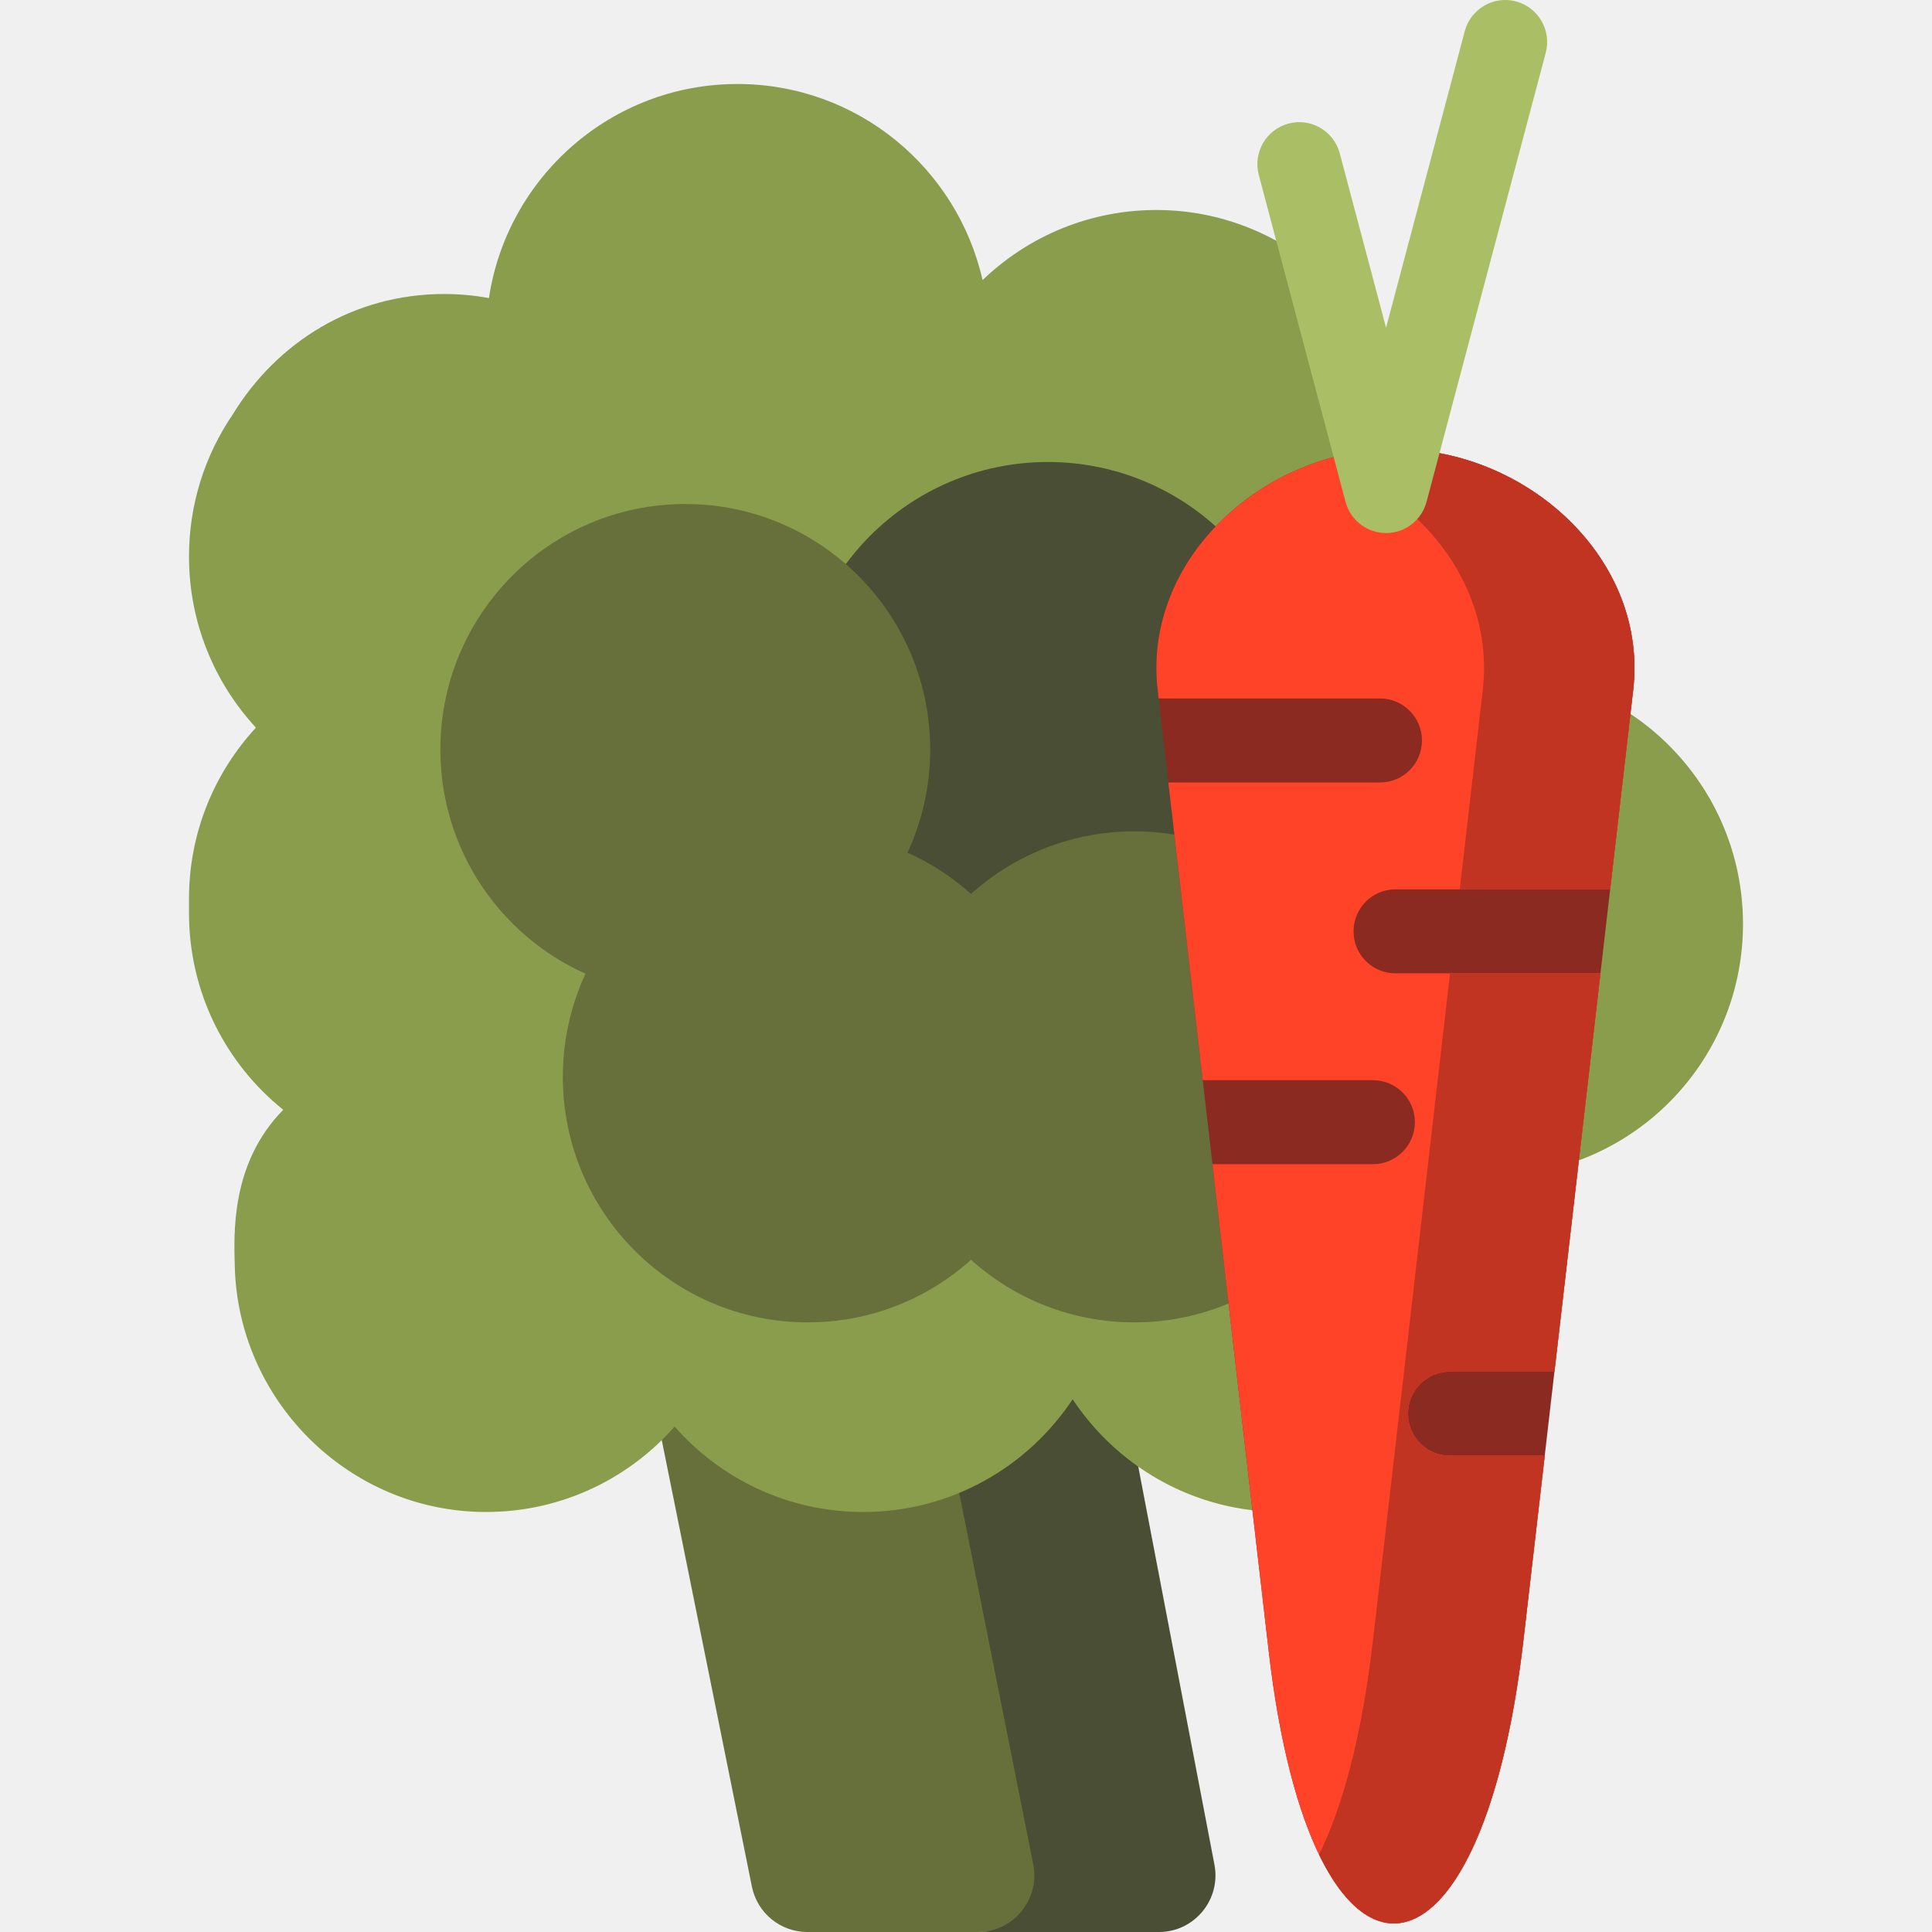
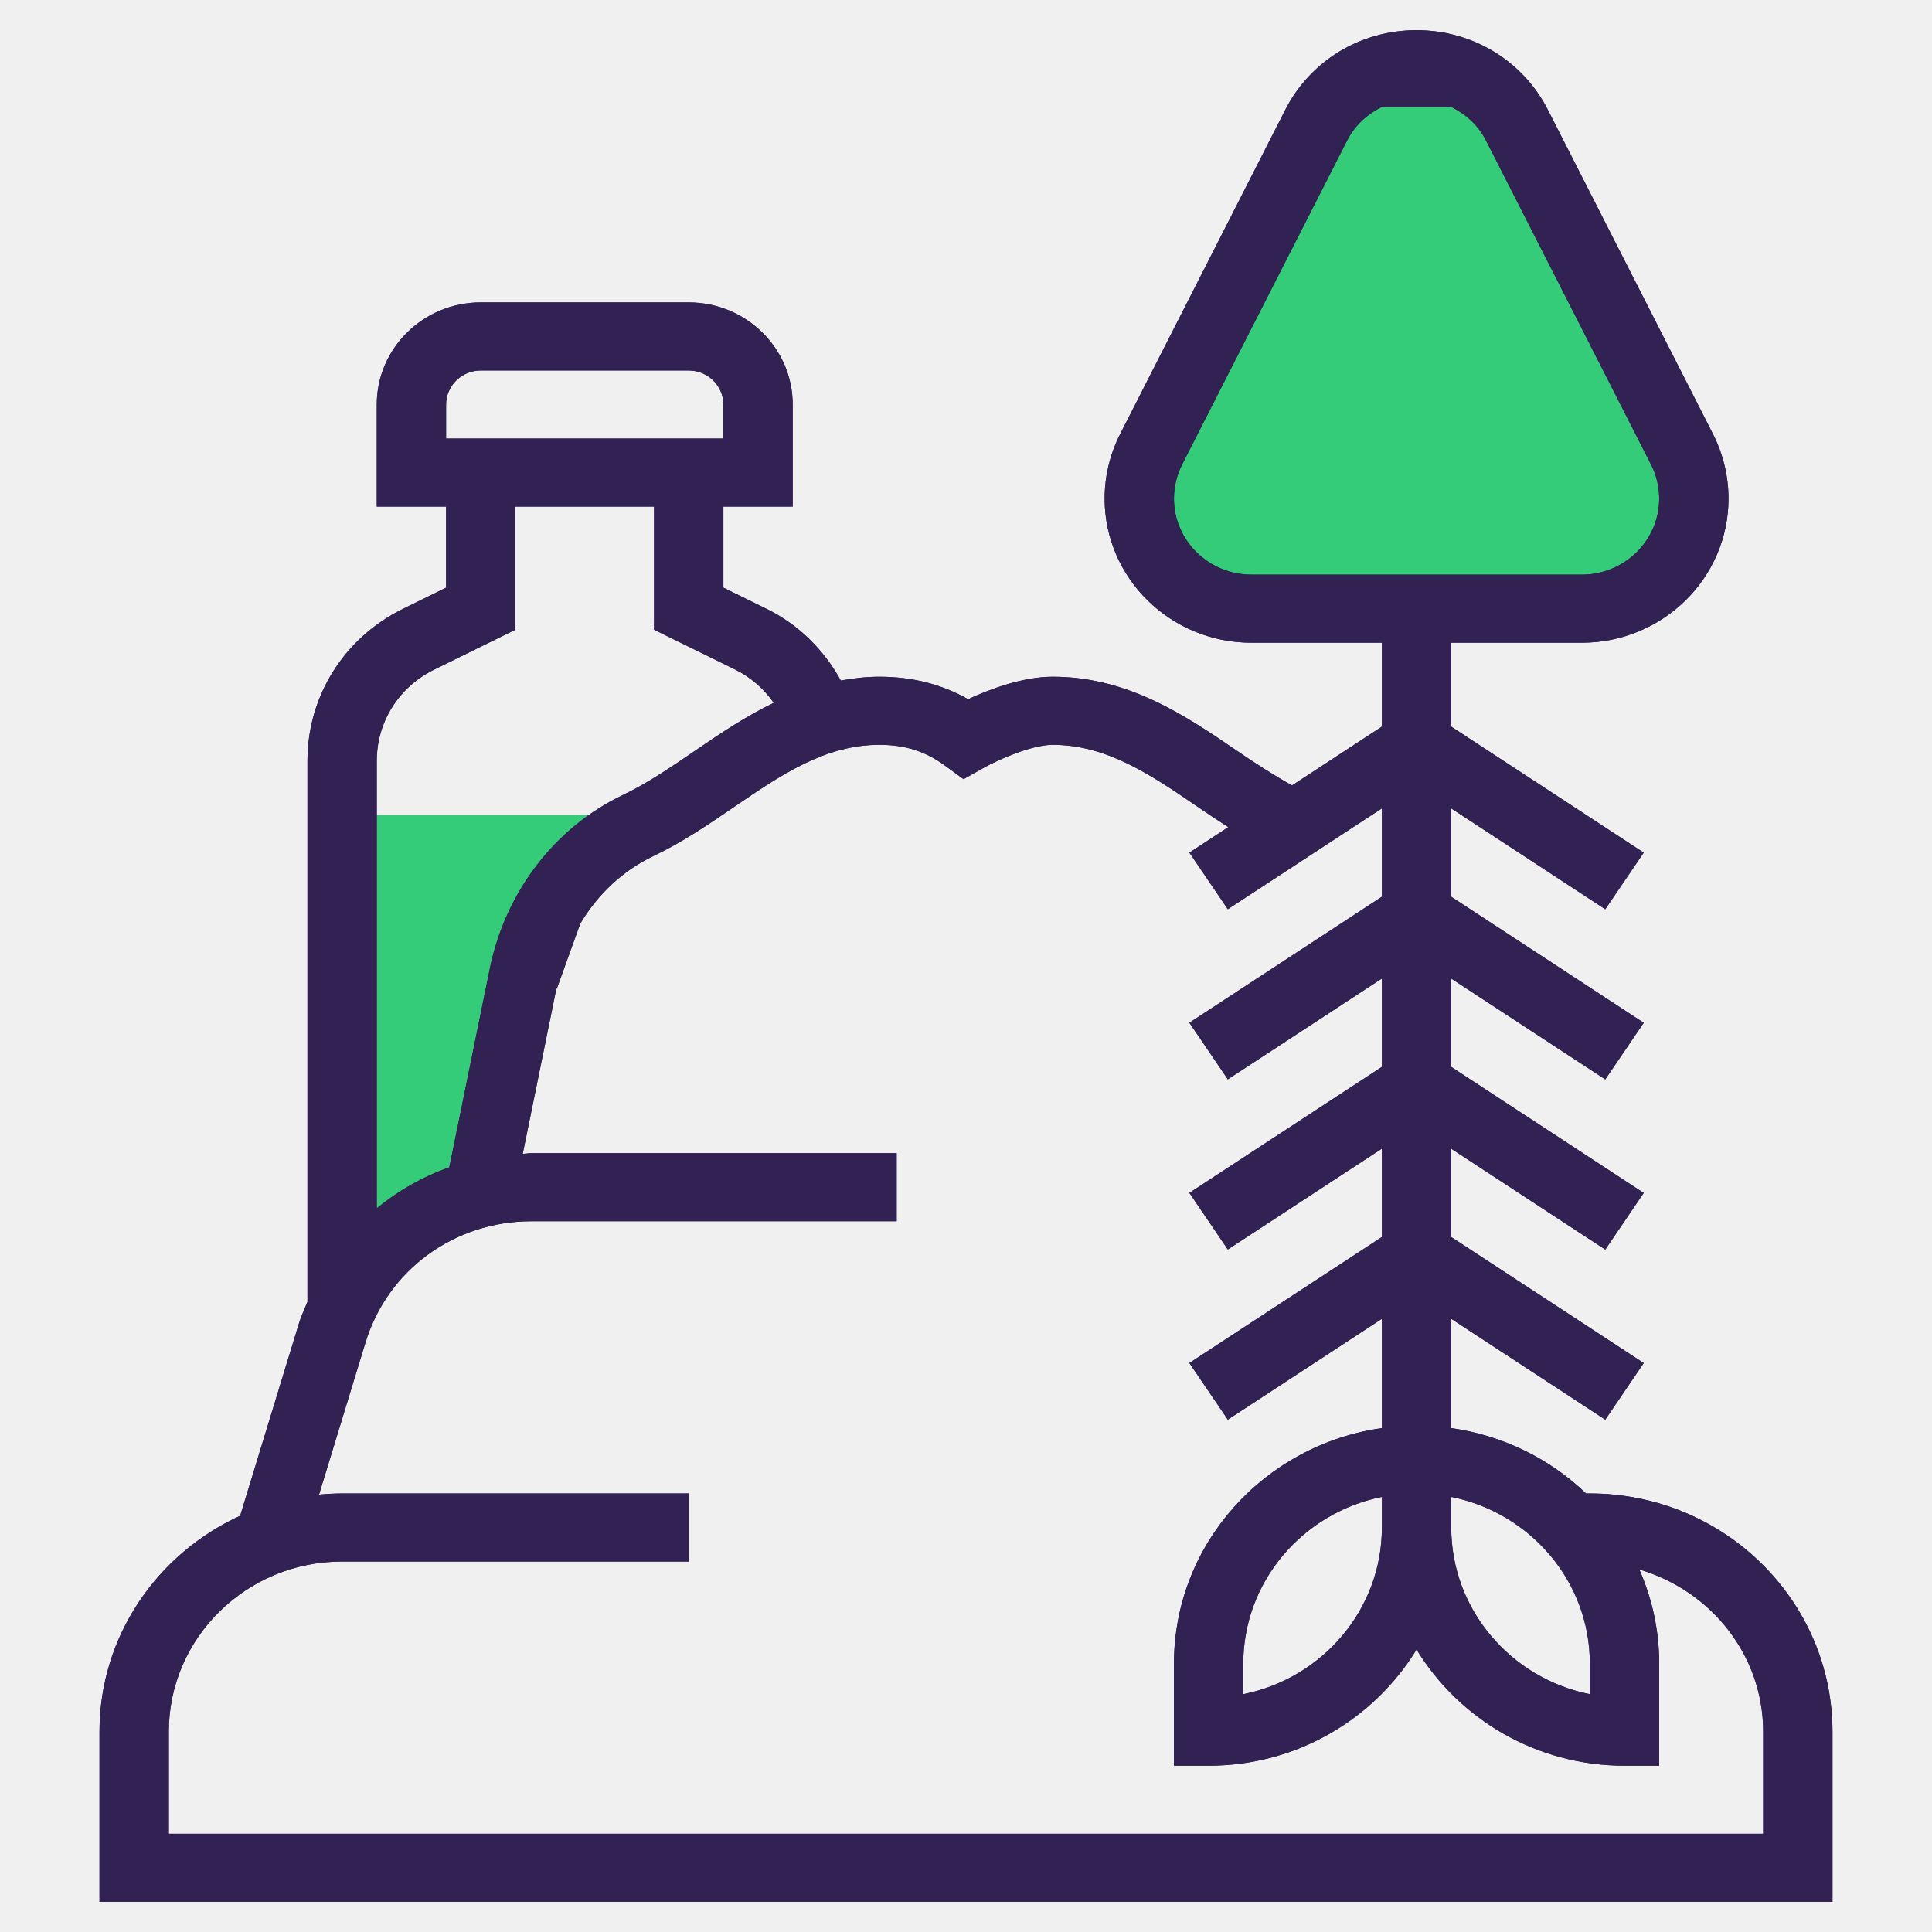
- <svg xmlns="http://www.w3.org/2000/svg" height="800px" width="800px" version="1.1" id="Layer_1" viewBox="0 0 512 512" xml:space="preserve">
-   <path style="fill:#4A4E34;" d="M282.147,286.761l39.672,207.281c1.851,9.291-5.238,17.957-14.689,17.957h-45.19  c-7.128,0-13.267-5.034-14.681-12.038l-40.007-198.185L282.147,286.761z" />
-   <path style="fill:#67703A;" d="M246.044,354.642l27.775,139.401c1.851,9.291-5.238,17.957-14.689,17.957h-45.19  c-7.128,0-13.267-5.034-14.681-12.038l-40.007-198.185L246.044,354.642z" />
-   <path style="fill:#899D4D;" d="M402.463,311.261c2.844,7.9,4.243,16.493,3.877,25.458c-1.407,34.379-29.172,62.346-63.459,63.905  c-24.451,1.113-46.155-11.002-58.618-29.802c-11.934,18.001-32.339,29.873-55.516,29.873c-19.903,0-37.757-8.761-49.965-22.634  c-12.661,14.388-31.396,23.278-52.193,22.597c-35.029-1.145-63.48-29.901-64.37-65.023c-0.213-8.402-1.202-27.287,12.841-41.523  c-15.219-12.239-24.973-31.027-24.973-52.108c0-0.697,0-3.23,0-3.813c0-17.514,6.734-33.446,17.737-45.357  c-11.004-11.911-17.737-27.843-17.737-45.357c0-13.953,4.274-26.902,11.575-37.616c11.683-19.151,32.002-31.949,56.053-31.949  c4.049,0,8.006,0.383,11.856,1.076c4.837-32.114,32.483-56.728,65.865-56.728c31.712,0,58.229,22.219,64.954,51.968  c12.13-11.656,28.634-18.768,46.808-18.573c35.203,0.378,64.381,28.692,65.831,63.954c0.61,14.825-3.608,28.631-11.201,39.977  c10.819,3.804,20.355,10.333,27.807,18.756c1.868-0.158,3.751-0.256,5.659-0.256c36.793,0,66.619,29.9,66.619,66.783  C461.913,279.323,435.883,307.676,402.463,311.261z" />
-   <path style="fill:#4A4E34;" d="M344.321,189.217c0,36.883-29.826,66.783-66.619,66.783s-66.619-29.9-66.619-66.783  s29.826-66.783,66.619-66.783S344.321,152.334,344.321,189.217z" />
-   <path style="fill:#67703A;" d="M365.504,285.38c0,35.933-29.058,65.063-64.904,65.063c-16.627,0-31.786-6.274-43.27-16.58  c-11.483,10.306-26.643,16.58-43.27,16.58c-35.846,0-64.904-29.131-64.904-65.063c0-9.767,2.16-19.023,6.007-27.336  c-22.659-10.151-38.459-32.926-38.459-59.414c0-35.934,29.058-65.063,64.904-65.063s64.904,29.131,64.904,65.063  c0,9.767-2.16,19.023-6.007,27.336c6.178,2.767,11.848,6.466,16.825,10.932c11.483-10.306,26.643-16.58,43.27-16.58  C336.446,220.315,365.504,249.446,365.504,285.38z" />
-   <path style="fill:#8B2A21;" d="M369.803,118.998L369.803,118.998c34.648,0,67.033,29.001,63.003,63.908l-29.088,251.778  c-11.359,98.305-56.181,100.836-67.502,2.857L306.8,182.906C302.768,147.995,335.151,118.998,369.803,118.998L369.803,118.998z" />
-   <path style="fill:#FF4328;" d="M432.806,182.906l-7.896,68.342l1.799-15.566h-56.905c-6.132,0-11.104,4.984-11.104,11.13  c0,6.147,4.971,11.13,11.104,11.13h54.334l-12.196,105.559h-27.7c-6.132,0-11.104,4.983-11.104,11.13  c0,6.146,4.971,11.13,11.104,11.13h25.129l-5.652,48.922c-11.359,98.305-56.181,100.837-67.502,2.857l-14.905-129.018h42.543  c6.132,0,11.104-4.984,11.104-11.13c0-6.147-4.971-11.13-11.104-11.13H318.74l-9.115-78.898l0,0h21.093h35.011  c6.132,0,11.103-4.983,11.103-11.13c0-6.146-4.971-11.13-11.103-11.13h-35.011h-23.663l0,0l-0.254-2.198  c-4.033-34.911,28.349-63.908,63.003-63.908C404.452,118.998,436.836,148,432.806,182.906z" />
-   <path style="fill:#C13421;" d="M432.806,182.906l-7.515,65.052l1.418-12.276h-39.861l6.097-52.776  c2.225-19.266-6.646-36.723-20.866-48.504v-15.343C405.853,120.292,436.748,148.766,432.806,182.906z M384.241,385.763  c-6.132,0-11.104-4.984-11.104-11.13c0-6.147,4.971-11.13,11.104-11.13h27.7l12.196-105.559h-39.861l-20.419,176.741  c-2.925,25.311-8.071,44.255-14.288,56.787c17.906,37.059,45.57,17.461,54.148-56.787l5.652-48.922H384.241z" />
-   <path style="fill:#A9BE65;" d="M409.637,13.994l-31.587,119c-1.294,4.875-5.697,8.269-10.73,8.269c-5.032,0-9.435-3.394-10.73-8.269  l-22.997-86.629c-1.577-5.94,1.949-12.038,7.875-13.618c5.92-1.582,12.008,1.953,13.585,7.895l12.266,46.207l20.858-78.578  c1.577-5.94,7.661-9.474,13.585-7.894C407.689,1.958,411.214,8.054,409.637,13.994z" />
+ <svg xmlns="http://www.w3.org/2000/svg" width="64" height="64" viewBox="0 0 64 64" fill="none">
+   <path d="M11 44V27H22C21.737 27.164 21.463 27.304 21.189 27.433C19.125 28.417 17.705 30.372 17.252 32.573L15.772 39.879L15.784 40.09C13.684 40.605 11.919 42.033 11.012 44H11Z" fill="#34CB79" />
+   <path d="M43.909 2.562L48.515 2L56 16.062V18.312L54.273 20H38.151L37 17.75L37.576 13.812L43.909 2.562Z" fill="#34CB79" />
+   <mask id="path-4-inside-1" fill="white">
+     <path fill-rule="evenodd" clip-rule="evenodd" d="M52.666 49.473C57.098 49.473 60.703 53.013 60.703 57.364V60.745V63H3.296L3.296 60.745V57.364C3.296 54.198 5.209 51.469 7.955 50.212L9.908 43.823C9.963 43.646 10.034 43.48 10.106 43.313C10.132 43.251 10.159 43.189 10.185 43.126V25.205C10.185 23.056 11.401 21.124 13.358 20.164L14.777 19.467V16.782H12.481V13.4C12.481 11.536 14.027 10.018 15.925 10.018H22.814C24.713 10.018 26.259 11.536 26.259 13.4V16.782H23.963V19.467L25.383 20.164C26.45 20.686 27.294 21.525 27.853 22.544C28.261 22.471 28.681 22.418 29.127 22.418C30.215 22.418 31.184 22.663 32.071 23.162C32.755 22.845 33.863 22.418 34.872 22.418C37.384 22.418 39.294 23.723 40.981 24.874L40.983 24.876C41.6 25.297 42.196 25.681 42.8 26.018L45.777 24.07V21.291H41.456C38.774 21.291 36.592 19.149 36.592 16.516C36.592 15.778 36.77 15.04 37.105 14.381L42.575 3.64C43.404 2.011 45.071 1 46.925 1C48.78 1 50.447 2.011 51.276 3.639L56.746 14.38C57.081 15.04 57.259 15.778 57.259 16.516C57.259 19.149 55.078 21.291 52.395 21.291H48.074V24.07L54.451 28.245L53.177 30.121L48.074 26.78V29.706L54.451 33.881L53.177 35.757L48.074 32.416V35.342L54.451 39.518L53.177 41.394L48.074 38.053V40.978L54.451 45.153L53.177 47.029L48.074 43.688V47.308C49.799 47.552 51.349 48.33 52.54 49.473H52.666ZM39.159 15.389C38.983 15.737 38.889 16.127 38.889 16.516C38.889 17.906 40.04 19.036 41.456 19.036H52.395C53.811 19.036 54.963 17.906 54.963 16.516C54.963 16.127 54.87 15.737 54.692 15.389L49.222 4.648C48.968 4.15 48.557 3.78 48.074 3.541H45.777C45.294 3.78 44.883 4.15 44.629 4.648L39.159 15.389ZM52.666 56.122V55.109C52.666 52.387 50.69 50.11 48.074 49.587V50.6C48.074 53.321 50.05 55.599 52.666 56.122ZM41.185 56.122C43.801 55.599 45.777 53.322 45.777 50.6V49.587C43.161 50.11 41.185 52.387 41.185 55.109V56.122ZM15.925 12.273C15.293 12.273 14.777 12.779 14.777 13.4V14.527H23.963V13.4C23.963 12.779 23.447 12.273 22.814 12.273H15.925ZM17.074 20.86L14.385 22.18C13.21 22.756 12.481 23.915 12.481 25.205V40.025C13.194 39.443 14 38.98 14.884 38.67L16.228 32.075C16.743 29.549 18.389 27.403 20.633 26.336C21.44 25.951 22.206 25.428 23.016 24.875C23.822 24.324 24.682 23.741 25.632 23.281C25.306 22.82 24.876 22.436 24.355 22.18L21.666 20.86V16.782H17.074V20.86ZM11.333 51.727C8.168 51.727 5.592 54.256 5.592 57.364V60.745H58.407V57.364C58.407 54.819 56.669 52.688 54.304 51.99C54.726 52.947 54.963 54.001 54.963 55.109V58.491H53.814C50.889 58.491 48.332 56.943 46.925 54.643C45.519 56.943 42.962 58.491 40.037 58.491H38.889V55.109C38.889 51.142 41.888 47.858 45.777 47.308V43.688L40.673 47.028L39.399 45.152L45.777 40.977V38.051L40.673 41.391L39.399 39.516L45.777 35.341V32.415L40.673 35.755L39.399 33.879L45.777 29.705V26.779L40.673 30.12L39.399 28.244L40.689 27.401C40.344 27.178 40.002 26.952 39.672 26.725C38.126 25.669 36.666 24.673 34.872 24.673C34.193 24.673 33.102 25.145 32.574 25.442L31.919 25.811L31.313 25.369C30.657 24.887 29.984 24.673 29.127 24.673C27.334 24.673 25.873 25.669 24.328 26.724C23.48 27.304 22.603 27.903 21.634 28.363C20.633 28.84 19.8 29.625 19.222 30.596L19.222 30.595L19.221 30.598C19.215 30.608 19.209 30.617 19.203 30.627C19.206 30.628 19.208 30.629 19.21 30.629L18.445 32.752C18.441 32.751 18.436 32.749 18.431 32.748L17.316 38.223C17.361 38.221 17.404 38.216 17.448 38.212C17.5 38.206 17.552 38.2 17.606 38.2H29.703V40.455H17.606C15.052 40.455 12.842 42.069 12.108 44.471L10.568 49.511C10.821 49.488 11.075 49.473 11.333 49.473H22.814V51.727H11.333Z" />
+   </mask>
+   <path fill-rule="evenodd" clip-rule="evenodd" d="M52.666 49.473C57.098 49.473 60.703 53.013 60.703 57.364V60.745V63H3.296L3.296 60.745V57.364C3.296 54.198 5.209 51.469 7.955 50.212L9.908 43.823C9.963 43.646 10.034 43.48 10.106 43.313C10.132 43.251 10.159 43.189 10.185 43.126V25.205C10.185 23.056 11.401 21.124 13.358 20.164L14.777 19.467V16.782H12.481V13.4C12.481 11.536 14.027 10.018 15.925 10.018H22.814C24.713 10.018 26.259 11.536 26.259 13.4V16.782H23.963V19.467L25.383 20.164C26.45 20.686 27.294 21.525 27.853 22.544C28.261 22.471 28.681 22.418 29.127 22.418C30.215 22.418 31.184 22.663 32.071 23.162C32.755 22.845 33.863 22.418 34.872 22.418C37.384 22.418 39.294 23.723 40.981 24.874L40.983 24.876C41.6 25.297 42.196 25.681 42.8 26.018L45.777 24.07V21.291H41.456C38.774 21.291 36.592 19.149 36.592 16.516C36.592 15.778 36.77 15.04 37.105 14.381L42.575 3.64C43.404 2.011 45.071 1 46.925 1C48.78 1 50.447 2.011 51.276 3.639L56.746 14.38C57.081 15.04 57.259 15.778 57.259 16.516C57.259 19.149 55.078 21.291 52.395 21.291H48.074V24.07L54.451 28.245L53.177 30.121L48.074 26.78V29.706L54.451 33.881L53.177 35.757L48.074 32.416V35.342L54.451 39.518L53.177 41.394L48.074 38.053V40.978L54.451 45.153L53.177 47.029L48.074 43.688V47.308C49.799 47.552 51.349 48.33 52.54 49.473H52.666ZM39.159 15.389C38.983 15.737 38.889 16.127 38.889 16.516C38.889 17.906 40.04 19.036 41.456 19.036H52.395C53.811 19.036 54.963 17.906 54.963 16.516C54.963 16.127 54.87 15.737 54.692 15.389L49.222 4.648C48.968 4.15 48.557 3.78 48.074 3.541H45.777C45.294 3.78 44.883 4.15 44.629 4.648L39.159 15.389ZM52.666 56.122V55.109C52.666 52.387 50.69 50.11 48.074 49.587V50.6C48.074 53.321 50.05 55.599 52.666 56.122ZM41.185 56.122C43.801 55.599 45.777 53.322 45.777 50.6V49.587C43.161 50.11 41.185 52.387 41.185 55.109V56.122ZM15.925 12.273C15.293 12.273 14.777 12.779 14.777 13.4V14.527H23.963V13.4C23.963 12.779 23.447 12.273 22.814 12.273H15.925ZM17.074 20.86L14.385 22.18C13.21 22.756 12.481 23.915 12.481 25.205V40.025C13.194 39.443 14 38.98 14.884 38.67L16.228 32.075C16.743 29.549 18.389 27.403 20.633 26.336C21.44 25.951 22.206 25.428 23.016 24.875C23.822 24.324 24.682 23.741 25.632 23.281C25.306 22.82 24.876 22.436 24.355 22.18L21.666 20.86V16.782H17.074V20.86ZM11.333 51.727C8.168 51.727 5.592 54.256 5.592 57.364V60.745H58.407V57.364C58.407 54.819 56.669 52.688 54.304 51.99C54.726 52.947 54.963 54.001 54.963 55.109V58.491H53.814C50.889 58.491 48.332 56.943 46.925 54.643C45.519 56.943 42.962 58.491 40.037 58.491H38.889V55.109C38.889 51.142 41.888 47.858 45.777 47.308V43.688L40.673 47.028L39.399 45.152L45.777 40.977V38.051L40.673 41.391L39.399 39.516L45.777 35.341V32.415L40.673 35.755L39.399 33.879L45.777 29.705V26.779L40.673 30.12L39.399 28.244L40.689 27.401C40.344 27.178 40.002 26.952 39.672 26.725C38.126 25.669 36.666 24.673 34.872 24.673C34.193 24.673 33.102 25.145 32.574 25.442L31.919 25.811L31.313 25.369C30.657 24.887 29.984 24.673 29.127 24.673C27.334 24.673 25.873 25.669 24.328 26.724C23.48 27.304 22.603 27.903 21.634 28.363C20.633 28.84 19.8 29.625 19.222 30.596L19.222 30.595L19.221 30.598C19.215 30.608 19.209 30.617 19.203 30.627C19.206 30.628 19.208 30.629 19.21 30.629L18.445 32.752C18.441 32.751 18.436 32.749 18.431 32.748L17.316 38.223C17.361 38.221 17.404 38.216 17.448 38.212C17.5 38.206 17.552 38.2 17.606 38.2H29.703V40.455H17.606C15.052 40.455 12.842 42.069 12.108 44.471L10.568 49.511C10.821 49.488 11.075 49.473 11.333 49.473H22.814V51.727H11.333Z" fill="#322153" />
+   <path d="M60.703 63V64H61.703V63H60.703ZM3.296 63L2.296 63L2.296 64H3.296V63ZM3.296 60.745H2.296V60.745L3.296 60.745ZM7.955 50.212L8.371 51.121L8.78 50.934L8.912 50.504L7.955 50.212ZM9.908 43.823L8.953 43.526L8.951 43.53L9.908 43.823ZM10.106 43.313L11.024 43.708L11.024 43.708L10.106 43.313ZM10.185 43.126L11.109 43.508L11.185 43.324V43.126H10.185ZM13.358 20.164L13.799 21.061L13.799 21.061L13.358 20.164ZM14.777 19.467L15.218 20.364L15.777 20.09V19.467H14.777ZM14.777 16.782H15.777V15.782H14.777V16.782ZM12.481 16.782H11.481V17.782H12.481V16.782ZM26.259 16.782V17.782H27.259V16.782H26.259ZM23.963 16.782V15.782H22.963V16.782H23.963ZM23.963 19.467H22.963V20.09L23.522 20.364L23.963 19.467ZM25.383 20.164L24.942 21.061L24.942 21.062L25.383 20.164ZM27.853 22.544L26.976 23.025L27.321 23.655L28.029 23.529L27.853 22.544ZM32.071 23.162L31.58 24.033L32.026 24.285L32.491 24.07L32.071 23.162ZM40.981 24.874L41.545 24.049L41.545 24.048L40.981 24.874ZM40.983 24.876L40.419 25.701L40.419 25.702L40.983 24.876ZM42.8 26.018L42.312 26.891L42.841 27.187L43.348 26.855L42.8 26.018ZM45.777 24.07L46.325 24.906L46.777 24.61V24.07H45.777ZM45.777 21.291H46.777V20.291H45.777V21.291ZM37.105 14.381L36.214 13.927L36.214 13.928L37.105 14.381ZM42.575 3.64L43.466 4.094L43.466 4.094L42.575 3.64ZM51.276 3.639L52.167 3.185L52.167 3.185L51.276 3.639ZM56.746 14.38L57.638 13.927L57.637 13.926L56.746 14.38ZM48.074 21.291V20.291H47.074V21.291H48.074ZM48.074 24.07H47.074V24.61L47.526 24.906L48.074 24.07ZM54.451 28.245L55.278 28.807L55.849 27.965L54.998 27.408L54.451 28.245ZM53.177 30.121L52.629 30.957L53.452 31.496L54.004 30.683L53.177 30.121ZM48.074 26.78L48.621 25.943L47.074 24.93V26.78H48.074ZM48.074 29.706H47.074V30.246L47.526 30.542L48.074 29.706ZM54.451 33.881L55.278 34.443L55.849 33.602L54.998 33.045L54.451 33.881ZM53.177 35.757L52.629 36.594L53.452 37.133L54.004 36.319L53.177 35.757ZM48.074 32.416L48.621 31.579L47.074 30.566V32.416H48.074ZM48.074 35.342H47.074V35.883L47.526 36.179L48.074 35.342ZM54.451 39.518L55.278 40.08L55.849 39.238L54.998 38.681L54.451 39.518ZM53.177 41.394L52.629 42.23L53.452 42.769L54.004 41.955L53.177 41.394ZM48.074 38.053L48.621 37.216L47.074 36.203V38.053H48.074ZM48.074 40.978H47.074V41.519L47.526 41.815L48.074 40.978ZM54.451 45.153L55.278 45.715L55.849 44.873L54.998 44.316L54.451 45.153ZM53.177 47.029L52.629 47.865L53.452 48.404L54.004 47.591L53.177 47.029ZM48.074 43.688L48.621 42.851L47.074 41.838V43.688H48.074ZM48.074 47.308H47.074V48.177L47.934 48.299L48.074 47.308ZM52.54 49.473L51.848 50.194L52.138 50.473H52.54V49.473ZM39.159 15.389L38.268 14.935L38.267 14.937L39.159 15.389ZM54.692 15.389L53.801 15.842L53.801 15.843L54.692 15.389ZM49.222 4.648L50.113 4.194L50.113 4.193L49.222 4.648ZM48.074 3.541L48.517 2.644L48.307 2.541H48.074V3.541ZM45.777 3.541V2.541H45.544L45.334 2.644L45.777 3.541ZM44.629 4.648L43.738 4.193L43.738 4.194L44.629 4.648ZM52.666 56.122L52.47 57.103L53.666 57.342V56.122H52.666ZM48.074 49.587L48.27 48.606L47.074 48.367V49.587H48.074ZM41.185 56.122H40.185V57.342L41.381 57.103L41.185 56.122ZM45.777 49.587H46.777V48.367L45.581 48.606L45.777 49.587ZM14.777 14.527H13.777V15.527H14.777V14.527ZM23.963 14.527V15.527H24.963V14.527H23.963ZM14.385 22.18L14.825 23.078L14.826 23.078L14.385 22.18ZM17.074 20.86L17.514 21.758L18.074 21.484V20.86H17.074ZM12.481 40.025H11.481V42.132L13.113 40.8L12.481 40.025ZM14.884 38.67L15.215 39.614L15.75 39.426L15.864 38.87L14.884 38.67ZM16.228 32.075L15.248 31.876L15.248 31.876L16.228 32.075ZM20.633 26.336L21.063 27.239L21.063 27.238L20.633 26.336ZM23.016 24.875L22.452 24.049L22.452 24.049L23.016 24.875ZM25.632 23.281L26.069 24.18L27.131 23.665L26.448 22.702L25.632 23.281ZM24.355 22.18L24.796 21.283L24.355 22.18ZM21.666 20.86H20.666V21.484L21.226 21.758L21.666 20.86ZM21.666 16.782H22.666V15.782H21.666V16.782ZM17.074 16.782V15.782H16.074V16.782H17.074ZM5.592 60.745H4.592V61.745H5.592V60.745ZM58.407 60.745V61.745H59.407V60.745H58.407ZM54.304 51.99L54.587 51.031L52.52 50.42L53.389 52.393L54.304 51.99ZM54.963 58.491V59.491H55.963V58.491H54.963ZM46.925 54.643L47.779 54.122L46.925 52.727L46.072 54.122L46.925 54.643ZM38.889 58.491H37.889V59.491H38.889V58.491ZM45.777 47.308L45.917 48.299L46.777 48.177V47.308H45.777ZM45.777 43.688H46.777V41.838L45.23 42.851L45.777 43.688ZM40.673 47.028L39.846 47.59L40.398 48.403L41.221 47.864L40.673 47.028ZM39.399 45.152L38.852 44.315L38.001 44.872L38.572 45.714L39.399 45.152ZM45.777 40.977L46.325 41.814L46.777 41.518V40.977H45.777ZM45.777 38.051H46.777V36.202L45.23 37.215L45.777 38.051ZM40.673 41.391L39.846 41.953L40.398 42.766L41.221 42.228L40.673 41.391ZM39.399 39.516L38.852 38.679L38.001 39.236L38.572 40.077L39.399 39.516ZM45.777 35.341L46.325 36.178L46.777 35.882V35.341H45.777ZM45.777 32.415H46.777V30.566L45.23 31.578L45.777 32.415ZM40.673 35.755L39.846 36.317L40.398 37.13L41.221 36.592L40.673 35.755ZM39.399 33.879L38.852 33.042L38.001 33.599L38.572 34.441L39.399 33.879ZM45.777 29.705L46.325 30.541L46.777 30.245V29.705H45.777ZM45.777 26.779H46.777V24.929L45.23 25.942L45.777 26.779ZM40.673 30.12L39.846 30.681L40.398 31.495L41.221 30.956L40.673 30.12ZM39.399 28.244L38.852 27.407L38 27.964L38.572 28.806L39.399 28.244ZM40.689 27.401L41.236 28.238L42.522 27.396L41.232 26.561L40.689 27.401ZM39.672 26.725L40.237 25.901L40.236 25.9L39.672 26.725ZM32.574 25.442L32.084 24.57L32.082 24.571L32.574 25.442ZM31.919 25.811L31.33 26.619L31.85 26.998L32.411 26.682L31.919 25.811ZM31.313 25.369L30.721 26.174L30.724 26.176L31.313 25.369ZM24.328 26.724L23.764 25.898L23.763 25.899L24.328 26.724ZM21.634 28.363L21.205 27.46L21.205 27.46L21.634 28.363ZM19.222 30.596L18.869 31.531L19.653 31.827L20.081 31.107L19.222 30.596ZM19.222 30.595L19.575 29.66L18.625 29.301L18.281 30.257L19.222 30.595ZM19.221 30.598L20.08 31.109L20.129 31.026L20.162 30.936L19.221 30.598ZM19.203 30.627L18.341 30.121L17.711 31.194L18.895 31.578L19.203 30.627ZM19.21 30.629L20.151 30.968L20.5 29.998L19.52 29.678L19.21 30.629ZM18.445 32.752L18.147 33.706L19.062 33.993L19.386 33.091L18.445 32.752ZM18.431 32.748L18.726 31.792L17.671 31.466L17.451 32.548L18.431 32.748ZM17.316 38.223L16.336 38.023L16.083 39.264L17.349 39.222L17.316 38.223ZM17.448 38.212L17.339 37.218L17.339 37.218L17.448 38.212ZM29.703 38.2H30.703V37.2H29.703V38.2ZM29.703 40.455V41.455H30.703V40.455H29.703ZM12.108 44.471L11.151 44.179L11.151 44.179L12.108 44.471ZM10.568 49.511L9.612 49.219L9.176 50.646L10.662 50.507L10.568 49.511ZM22.814 49.473H23.814V48.473H22.814V49.473ZM22.814 51.727V52.727H23.814V51.727H22.814ZM61.703 57.364C61.703 52.443 57.633 48.473 52.666 48.473V50.473C56.563 50.473 59.703 53.582 59.703 57.364H61.703ZM61.703 60.745V57.364H59.703V60.745H61.703ZM61.703 63V60.745H59.703V63H61.703ZM3.296 64H60.703V62H3.296V64ZM2.296 60.745L2.296 63L4.296 63L4.296 60.745L2.296 60.745ZM2.296 57.364V60.745H4.296V57.364H2.296ZM7.539 49.303C4.46 50.712 2.296 53.782 2.296 57.364H4.296C4.296 54.615 5.957 52.226 8.371 51.121L7.539 49.303ZM8.951 43.53L6.999 49.92L8.912 50.504L10.864 44.115L8.951 43.53ZM9.187 42.918C9.118 43.078 9.026 43.291 8.953 43.526L10.863 44.119C10.9 44.001 10.95 43.882 11.024 43.708L9.187 42.918ZM9.26 42.745C9.238 42.8 9.214 42.855 9.187 42.918L11.024 43.708C11.051 43.647 11.08 43.578 11.109 43.508L9.26 42.745ZM9.185 25.205V43.126H11.185V25.205H9.185ZM12.918 19.266C10.624 20.391 9.185 22.668 9.185 25.205H11.185C11.185 23.445 12.177 21.857 13.799 21.061L12.918 19.266ZM14.337 18.569L12.918 19.266L13.799 21.061L15.218 20.364L14.337 18.569ZM13.777 16.782V19.467H15.777V16.782H13.777ZM12.481 17.782H14.777V15.782H12.481V17.782ZM11.481 13.4V16.782H13.481V13.4H11.481ZM15.925 9.018C13.492 9.018 11.481 10.966 11.481 13.4H13.481C13.481 12.105 14.562 11.018 15.925 11.018V9.018ZM22.814 9.018H15.925V11.018H22.814V9.018ZM27.259 13.4C27.259 10.966 25.248 9.018 22.814 9.018V11.018C24.178 11.018 25.259 12.105 25.259 13.4H27.259ZM27.259 16.782V13.4H25.259V16.782H27.259ZM23.963 17.782H26.259V15.782H23.963V17.782ZM24.963 19.467V16.782H22.963V19.467H24.963ZM25.823 19.266L24.403 18.569L23.522 20.364L24.942 21.061L25.823 19.266ZM28.73 22.064C28.078 20.874 27.085 19.884 25.823 19.266L24.942 21.062C25.814 21.489 26.511 22.177 26.976 23.025L28.73 22.064ZM29.127 21.418C28.602 21.418 28.119 21.48 27.676 21.56L28.029 23.529C28.403 23.462 28.761 23.418 29.127 23.418V21.418ZM32.562 22.291C31.515 21.701 30.374 21.418 29.127 21.418V23.418C30.056 23.418 30.854 23.624 31.58 24.033L32.562 22.291ZM34.872 21.418C33.634 21.418 32.359 21.927 31.651 22.255L32.491 24.07C33.151 23.764 34.093 23.418 34.872 23.418V21.418ZM41.545 24.048C39.888 22.917 37.735 21.418 34.872 21.418V23.418C37.033 23.418 38.701 24.528 40.417 25.7L41.545 24.048ZM41.547 24.05L41.545 24.049L40.416 25.7L40.419 25.701L41.547 24.05ZM43.289 25.146C42.72 24.828 42.151 24.462 41.547 24.05L40.419 25.702C41.05 26.132 41.672 26.533 42.312 26.891L43.289 25.146ZM45.23 23.233L42.253 25.182L43.348 26.855L46.325 24.906L45.23 23.233ZM44.777 21.291V24.07H46.777V21.291H44.777ZM41.456 22.291H45.777V20.291H41.456V22.291ZM35.592 16.516C35.592 19.719 38.239 22.291 41.456 22.291V20.291C39.309 20.291 37.592 18.58 37.592 16.516H35.592ZM36.214 13.928C35.808 14.727 35.592 15.62 35.592 16.516H37.592C37.592 15.937 37.732 15.354 37.997 14.834L36.214 13.928ZM41.684 3.186L36.214 13.927L37.996 14.835L43.466 4.094L41.684 3.186ZM46.925 0C44.702 0 42.687 1.216 41.684 3.186L43.466 4.094C44.122 2.806 45.44 2 46.925 2V0ZM52.167 3.185C51.164 1.216 49.149 0 46.925 0V2C48.411 2 49.73 2.806 50.385 4.093L52.167 3.185ZM57.637 13.926L52.167 3.185L50.385 4.093L55.855 14.834L57.637 13.926ZM58.259 16.516C58.259 15.62 58.043 14.727 57.638 13.927L55.854 14.832C56.119 15.354 56.259 15.937 56.259 16.516H58.259ZM52.395 22.291C55.612 22.291 58.259 19.719 58.259 16.516H56.259C56.259 18.58 54.543 20.291 52.395 20.291V22.291ZM48.074 22.291H52.395V20.291H48.074V22.291ZM49.074 24.07V21.291H47.074V24.07H49.074ZM54.998 27.408L48.621 23.233L47.526 24.906L53.903 29.082L54.998 27.408ZM54.004 30.683L55.278 28.807L53.623 27.683L52.35 29.559L54.004 30.683ZM47.526 27.616L52.629 30.957L53.725 29.284L48.621 25.943L47.526 27.616ZM49.074 29.706V26.78H47.074V29.706H49.074ZM54.998 33.045L48.621 28.869L47.526 30.542L53.903 34.718L54.998 33.045ZM54.004 36.319L55.278 34.443L53.623 33.32L52.35 35.196L54.004 36.319ZM47.526 33.253L52.629 36.594L53.725 34.921L48.621 31.579L47.526 33.253ZM49.074 35.342V32.416H47.074V35.342H49.074ZM54.998 38.681L48.621 34.506L47.526 36.179L53.903 40.354L54.998 38.681ZM54.004 41.955L55.278 40.08L53.623 38.956L52.35 40.832L54.004 41.955ZM47.526 38.889L52.629 42.23L53.725 40.557L48.621 37.216L47.526 38.889ZM49.074 40.978V38.053H47.074V40.978H49.074ZM54.998 44.316L48.621 40.142L47.526 41.815L53.903 45.99L54.998 44.316ZM54.004 47.591L55.278 45.715L53.623 44.591L52.35 46.467L54.004 47.591ZM47.526 44.524L52.629 47.865L53.725 46.192L48.621 42.851L47.526 44.524ZM49.074 47.308V43.688H47.074V47.308H49.074ZM53.233 48.751C51.893 47.465 50.15 46.591 48.213 46.318L47.934 48.299C49.449 48.512 50.806 49.194 51.848 50.194L53.233 48.751ZM52.666 48.473H52.54V50.473H52.666V48.473ZM39.889 16.516C39.889 16.286 39.945 16.051 40.051 15.841L38.267 14.937C38.021 15.423 37.889 15.968 37.889 16.516H39.889ZM41.456 18.036C40.575 18.036 39.889 17.336 39.889 16.516H37.889C37.889 18.475 39.505 20.036 41.456 20.036V18.036ZM52.395 18.036H41.456V20.036H52.395V18.036ZM53.963 16.516C53.963 17.336 53.276 18.036 52.395 18.036V20.036C54.346 20.036 55.963 18.475 55.963 16.516H53.963ZM53.801 15.843C53.907 16.05 53.963 16.284 53.963 16.516H55.963C55.963 15.969 55.832 15.424 55.583 14.934L53.801 15.843ZM48.331 5.101L53.801 15.842L55.583 14.935L50.113 4.194L48.331 5.101ZM47.63 4.437C47.948 4.594 48.188 4.821 48.331 5.102L50.113 4.193C49.748 3.478 49.166 2.965 48.517 2.644L47.63 4.437ZM45.777 4.541H48.074V2.541H45.777V4.541ZM45.52 5.102C45.663 4.821 45.903 4.594 46.221 4.437L45.334 2.644C44.685 2.965 44.103 3.478 43.738 4.193L45.52 5.102ZM40.05 15.842L45.52 5.101L43.738 4.194L38.268 14.935L40.05 15.842ZM51.666 55.109V56.122H53.666V55.109H51.666ZM47.878 50.567C50.049 51.001 51.666 52.886 51.666 55.109H53.666C53.666 51.887 51.331 49.218 48.27 48.606L47.878 50.567ZM49.074 50.6V49.587H47.074V50.6H49.074ZM52.862 55.142C50.691 54.708 49.074 52.822 49.074 50.6H47.074C47.074 53.821 49.409 56.491 52.47 57.103L52.862 55.142ZM44.777 50.6C44.777 52.823 43.16 54.708 40.989 55.142L41.381 57.103C44.442 56.491 46.777 53.822 46.777 50.6H44.777ZM44.777 49.587V50.6H46.777V49.587H44.777ZM42.185 55.109C42.185 52.886 43.802 51.001 45.973 50.567L45.581 48.606C42.52 49.218 40.185 51.887 40.185 55.109H42.185ZM42.185 56.122V55.109H40.185V56.122H42.185ZM15.777 13.4C15.777 13.349 15.828 13.273 15.925 13.273V11.273C14.758 11.273 13.777 12.21 13.777 13.4H15.777ZM15.777 14.527V13.4H13.777V14.527H15.777ZM23.963 13.527H14.777V15.527H23.963V13.527ZM22.963 13.4V14.527H24.963V13.4H22.963ZM22.814 13.273C22.912 13.273 22.963 13.349 22.963 13.4H24.963C24.963 12.21 23.982 11.273 22.814 11.273V13.273ZM15.925 13.273H22.814V11.273H15.925V13.273ZM14.826 23.078L17.514 21.758L16.633 19.963L13.944 21.283L14.826 23.078ZM13.481 25.205C13.481 24.303 13.987 23.489 14.825 23.078L13.945 21.282C12.433 22.023 11.481 23.527 11.481 25.205H13.481ZM13.481 40.025V25.205H11.481V40.025H13.481ZM14.553 37.726C13.554 38.077 12.647 38.599 11.849 39.25L13.113 40.8C13.742 40.287 14.447 39.883 15.215 39.614L14.553 37.726ZM15.248 31.876L13.904 38.47L15.864 38.87L17.208 32.275L15.248 31.876ZM20.203 25.433C17.664 26.641 15.823 29.056 15.248 31.876L17.207 32.275C17.663 30.043 19.115 28.165 21.063 27.239L20.203 25.433ZM22.452 24.049C21.629 24.611 20.928 25.087 20.203 25.433L21.063 27.238C21.953 26.814 22.784 26.245 23.58 25.701L22.452 24.049ZM25.196 22.381C24.17 22.878 23.253 23.502 22.452 24.049L23.58 25.701C24.392 25.146 25.195 24.604 26.069 24.18L25.196 22.381ZM23.914 23.078C24.273 23.254 24.578 23.523 24.816 23.859L26.448 22.702C26.034 22.118 25.48 21.619 24.796 21.283L23.914 23.078ZM21.226 21.758L23.914 23.078L24.796 21.283L22.107 19.963L21.226 21.758ZM20.666 16.782V20.86H22.666V16.782H20.666ZM17.074 17.782H21.666V15.782H17.074V17.782ZM18.074 20.86V16.782H16.074V20.86H18.074ZM6.592 57.364C6.592 54.825 8.703 52.727 11.333 52.727V50.727C7.633 50.727 4.592 53.686 4.592 57.364H6.592ZM6.592 60.745V57.364H4.592V60.745H6.592ZM58.407 59.745H5.592V61.745H58.407V59.745ZM57.407 57.364V60.745H59.407V57.364H57.407ZM54.021 52.949C55.992 53.531 57.407 55.294 57.407 57.364H59.407C59.407 54.343 57.345 51.845 54.587 51.031L54.021 52.949ZM55.963 55.109C55.963 53.857 55.695 52.666 55.22 51.587L53.389 52.393C53.757 53.228 53.963 54.145 53.963 55.109H55.963ZM55.963 58.491V55.109H53.963V58.491H55.963ZM53.814 59.491H54.963V57.491H53.814V59.491ZM46.072 55.165C47.654 57.751 50.529 59.491 53.814 59.491V57.491C51.249 57.491 49.01 56.135 47.779 54.122L46.072 55.165ZM40.037 59.491C43.322 59.491 46.197 57.751 47.779 55.165L46.072 54.122C44.841 56.135 42.602 57.491 40.037 57.491V59.491ZM38.889 59.491H40.037V57.491H38.889V59.491ZM37.889 55.109V58.491H39.889V55.109H37.889ZM45.637 46.318C41.279 46.935 37.889 50.621 37.889 55.109H39.889C39.889 51.664 42.498 48.782 45.917 48.299L45.637 46.318ZM44.777 43.688V47.308H46.777V43.688H44.777ZM41.221 47.864L46.325 44.525L45.23 42.851L40.125 46.191L41.221 47.864ZM38.572 45.714L39.846 47.59L41.5 46.466L40.227 44.59L38.572 45.714ZM45.23 40.141L38.852 44.315L39.947 45.989L46.325 41.814L45.23 40.141ZM44.777 38.051V40.977H46.777V38.051H44.777ZM41.221 42.228L46.325 38.888L45.23 37.215L40.125 40.555L41.221 42.228ZM38.572 40.077L39.846 41.953L41.5 40.83L40.227 38.954L38.572 40.077ZM45.23 34.504L38.852 38.679L39.947 40.352L46.325 36.178L45.23 34.504ZM44.777 32.415V35.341H46.777V32.415H44.777ZM41.221 36.592L46.325 33.252L45.23 31.578L40.125 34.918L41.221 36.592ZM38.572 34.441L39.846 36.317L41.5 35.193L40.227 33.317L38.572 34.441ZM45.23 28.868L38.852 33.042L39.947 34.716L46.325 30.541L45.23 28.868ZM44.777 26.779V29.705H46.777V26.779H44.777ZM41.221 30.956L46.325 27.615L45.23 25.942L40.125 29.283L41.221 30.956ZM38.572 28.806L39.846 30.681L41.5 29.558L40.227 27.682L38.572 28.806ZM40.141 26.564L38.852 27.407L39.947 29.081L41.236 28.238L40.141 26.564ZM39.106 27.55C39.447 27.783 39.796 28.014 40.145 28.24L41.232 26.561C40.892 26.341 40.558 26.121 40.237 25.901L39.106 27.55ZM34.872 25.673C36.304 25.673 37.508 26.458 39.108 27.551L40.236 25.9C38.744 24.88 37.027 23.673 34.872 23.673V25.673ZM33.063 26.314C33.28 26.192 33.636 26.022 34.01 25.885C34.408 25.739 34.715 25.673 34.872 25.673V23.673C34.35 23.673 33.771 23.843 33.322 24.007C32.849 24.18 32.395 24.395 32.084 24.57L33.063 26.314ZM32.411 26.682L33.065 26.312L32.082 24.571L31.428 24.94L32.411 26.682ZM30.724 26.176L31.33 26.619L32.509 25.003L31.902 24.561L30.724 26.176ZM29.127 25.673C29.783 25.673 30.247 25.826 30.721 26.174L31.905 24.563C31.068 23.948 30.184 23.673 29.127 23.673V25.673ZM24.891 27.55C26.491 26.458 27.695 25.673 29.127 25.673V23.673C26.972 23.673 25.255 24.88 23.764 25.898L24.891 27.55ZM22.064 29.266C23.114 28.767 24.054 28.123 24.892 27.549L23.763 25.899C22.907 26.485 22.092 27.038 21.205 27.46L22.064 29.266ZM20.081 31.107C20.565 30.294 21.254 29.652 22.064 29.266L21.205 27.46C20.012 28.028 19.035 28.955 18.363 30.084L20.081 31.107ZM18.868 31.531L18.869 31.531L19.576 29.66L19.575 29.66L18.868 31.531ZM20.162 30.936L20.163 30.934L18.281 30.257L18.28 30.259L20.162 30.936ZM20.066 31.134C20.071 31.125 20.076 31.117 20.08 31.109L18.362 30.086C18.355 30.098 18.348 30.109 18.341 30.121L20.066 31.134ZM19.52 29.678C19.517 29.678 19.515 29.677 19.512 29.676L18.895 31.578C18.896 31.579 18.898 31.579 18.9 31.58L19.52 29.678ZM19.386 33.091L20.151 30.968L18.269 30.291L17.505 32.413L19.386 33.091ZM18.136 33.703C18.14 33.704 18.143 33.705 18.147 33.706L18.744 31.798C18.738 31.796 18.732 31.794 18.726 31.792L18.136 33.703ZM18.296 38.422L19.411 32.947L17.451 32.548L16.336 38.023L18.296 38.422ZM17.339 37.218C17.315 37.22 17.303 37.221 17.292 37.222C17.283 37.223 17.28 37.223 17.282 37.223L17.349 39.222C17.438 39.219 17.519 39.21 17.557 39.206L17.339 37.218ZM17.606 37.2C17.489 37.2 17.383 37.213 17.339 37.218L17.557 39.206C17.571 39.204 17.581 39.203 17.59 39.202C17.598 39.201 17.604 39.201 17.608 39.2C17.616 39.2 17.614 39.2 17.606 39.2V37.2ZM29.703 37.2H17.606V39.2H29.703V37.2ZM30.703 40.455V38.2H28.703V40.455H30.703ZM17.606 41.455H29.703V39.455H17.606V41.455ZM13.064 44.763C13.666 42.792 15.481 41.455 17.606 41.455V39.455C14.622 39.455 12.017 41.346 11.151 44.179L13.064 44.763ZM11.525 49.803L13.064 44.763L11.151 44.179L9.612 49.219L11.525 49.803ZM11.333 48.473C11.036 48.473 10.751 48.49 10.475 48.516L10.662 50.507C10.891 50.485 11.113 50.473 11.333 50.473V48.473ZM22.814 48.473H11.333V50.473H22.814V48.473ZM23.814 51.727V49.473H21.814V51.727H23.814ZM11.333 52.727H22.814V50.727H11.333V52.727Z" fill="#322153" mask="url(#path-4-inside-1)" />
</svg>
